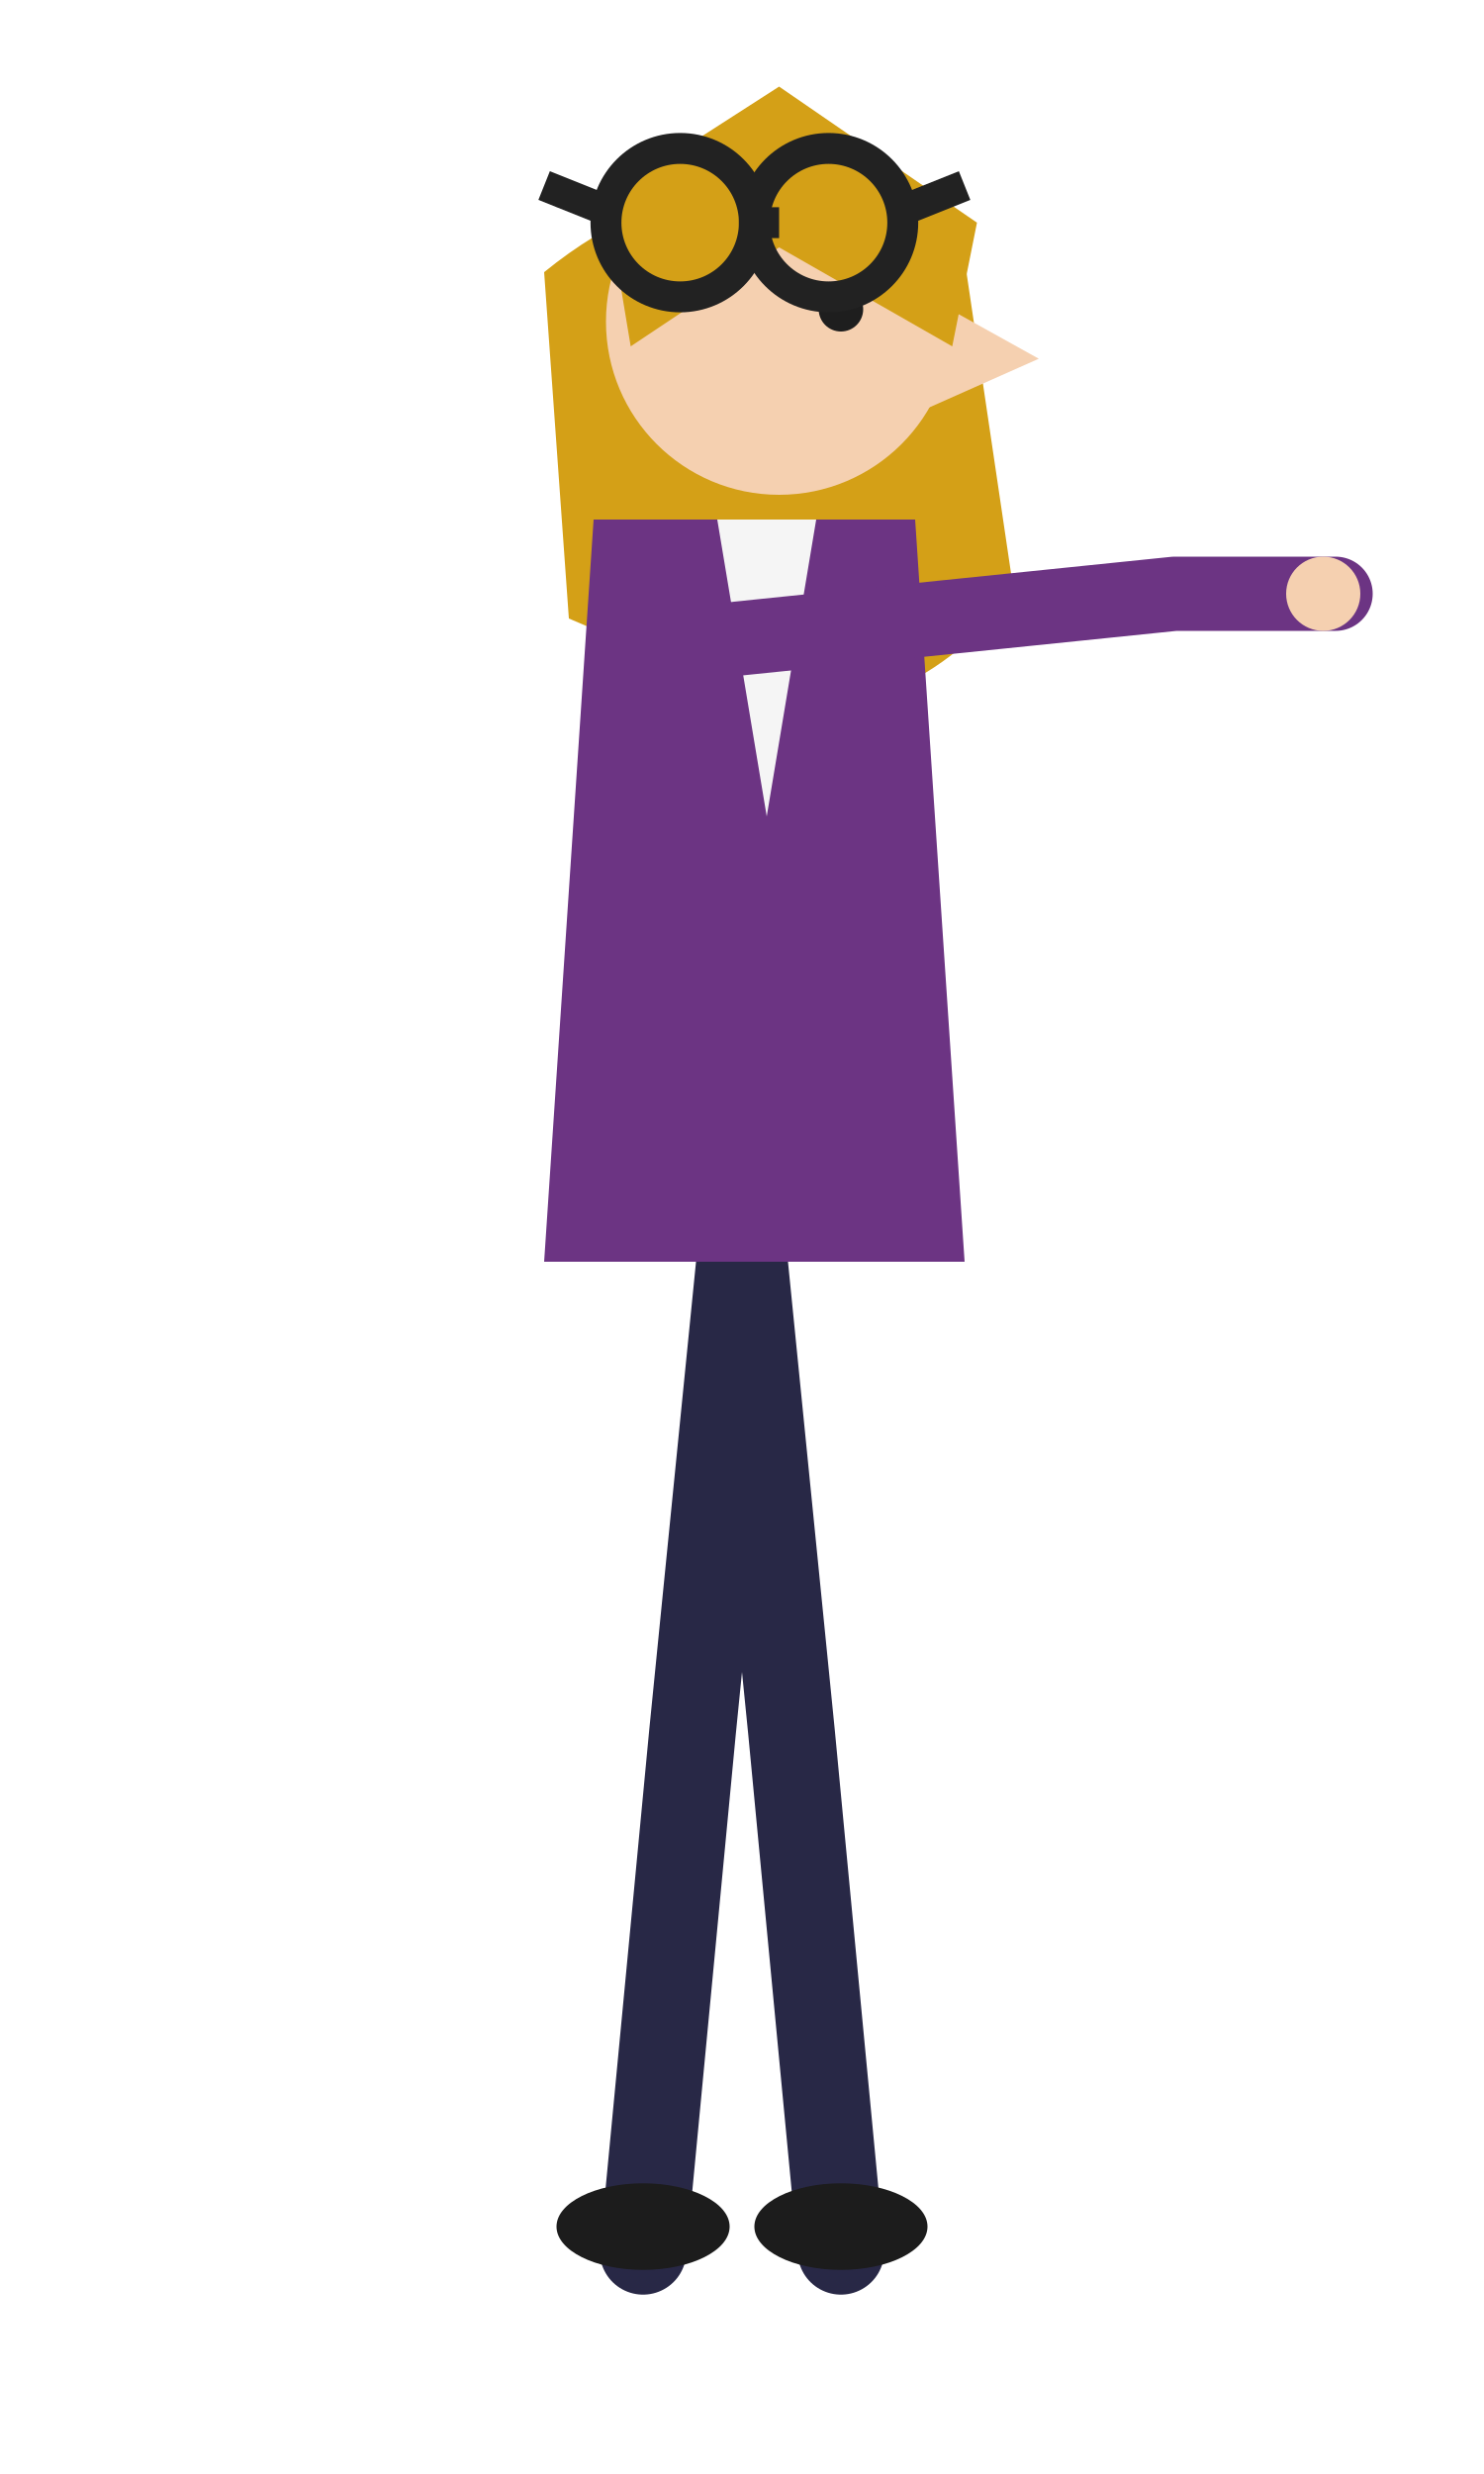
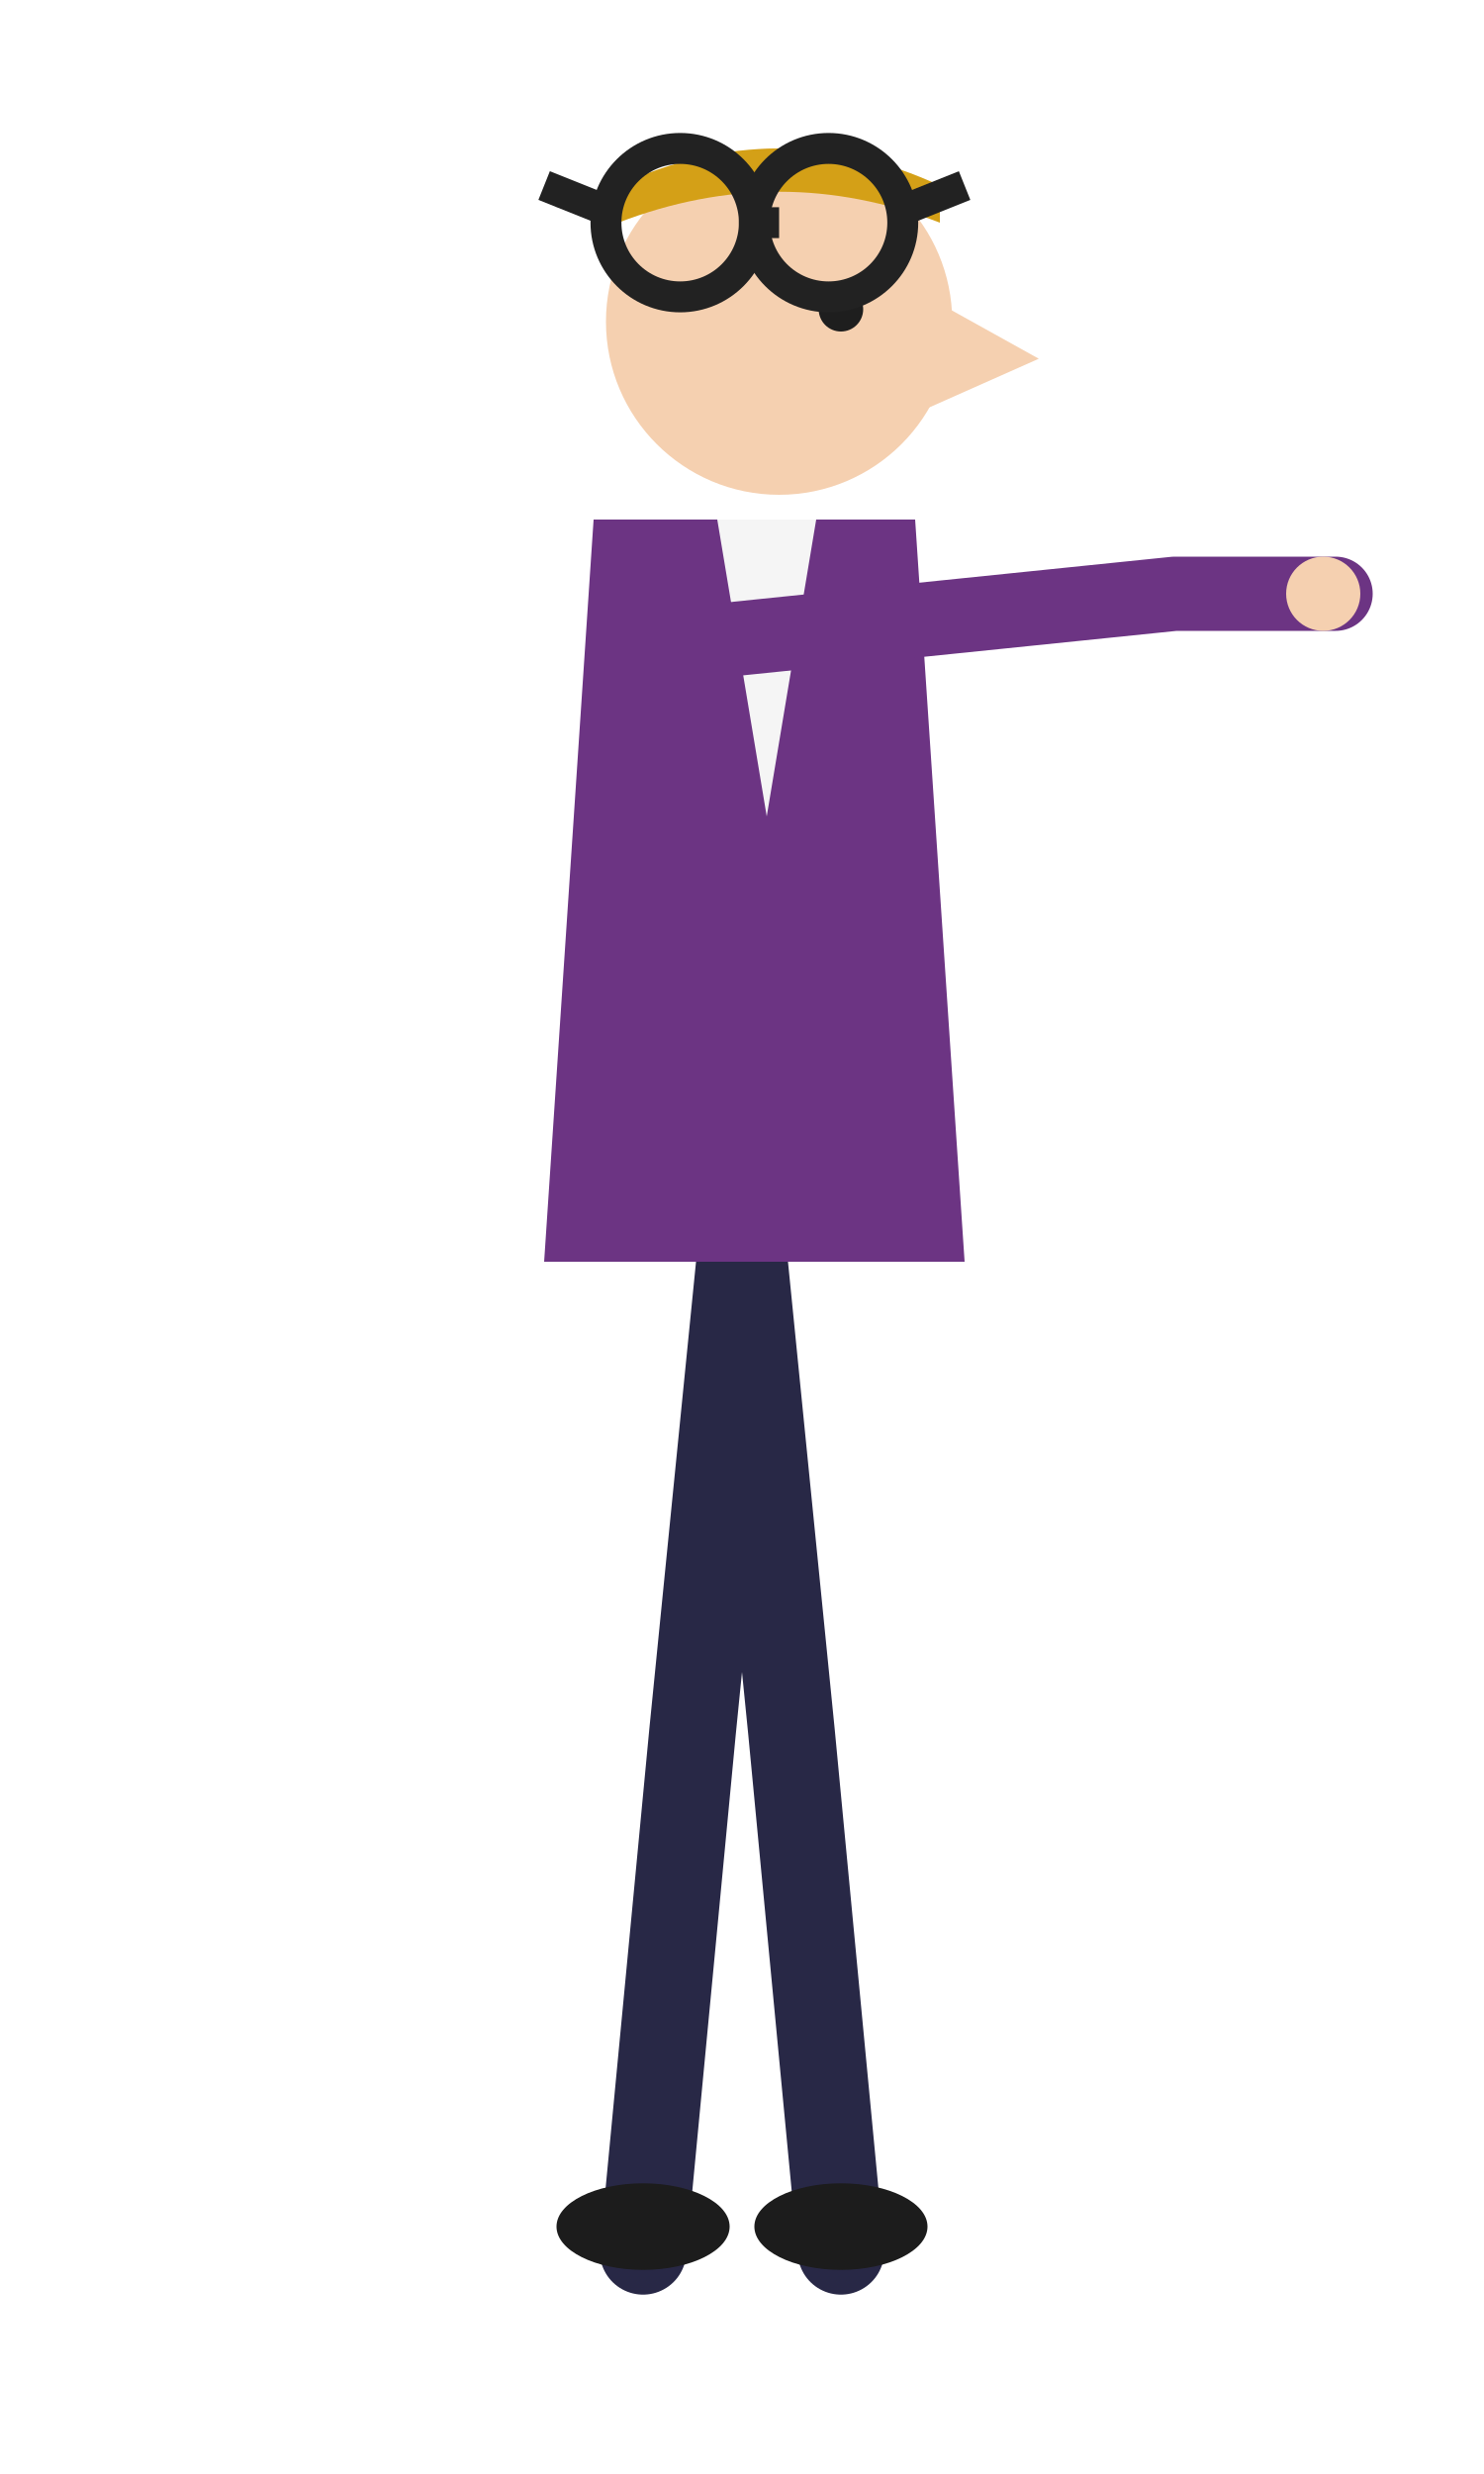
<svg xmlns="http://www.w3.org/2000/svg" viewBox="0 0 120 200" width="120" height="200">
-   <path d="M44 22 Q60 9 78 21 L82 48 Q72 60 60 56 L46 50 Z" fill="#d4a017" />
  <g stroke="#282846" stroke-width="7" stroke-linecap="round" fill="none" stroke-linejoin="round">
    <path d="M60 100 L64 140 L68 182 M60 100 L56 140 L52 182" />
  </g>
  <ellipse cx="68" cy="180" rx="7" ry="3.5" fill="#1c1c1c" />
  <ellipse cx="52" cy="180" rx="7" ry="3.5" fill="#1c1c1c" />
  <path d="M48 42 L74 42 L78 102 L44 102 Z" fill="#6c3483" />
  <path d="M58 42 L66 42 L62 66 Z" fill="#f5f5f5" />
  <g stroke="#6c3483" stroke-width="6" stroke-linecap="round" fill="none">
    <path d="M56 52 L95 48 M95 48 L108 48" />
  </g>
  <circle cx="107" cy="48" r="3" fill="#f5d0b0" />
  <circle cx="63" cy="26" r="14" fill="#f5d0b0" />
  <path d="M75 24 L84 29 L75 33 Z" fill="#f5d0b0" />
-   <path d="M49 16 L63 7 L79 18 L77 28 L63 20 L51 28 Z" fill="#d4a017" />
+   <path d="M50 15 Q63 9 76 15 L76 18 Q63 13 50 18 Z" fill="#d4a017" />
  <circle cx="68" cy="25" r="1.8" fill="#1e1e1e" />
  <g stroke="#222" stroke-width="2.5" fill="none">
    <circle cx="55" cy="18" r="6" />
    <circle cx="67" cy="18" r="6" />
    <path d="M61 18 L63 18 M49 17 L44 15 M73 17 L78 15" />
  </g>
</svg>
